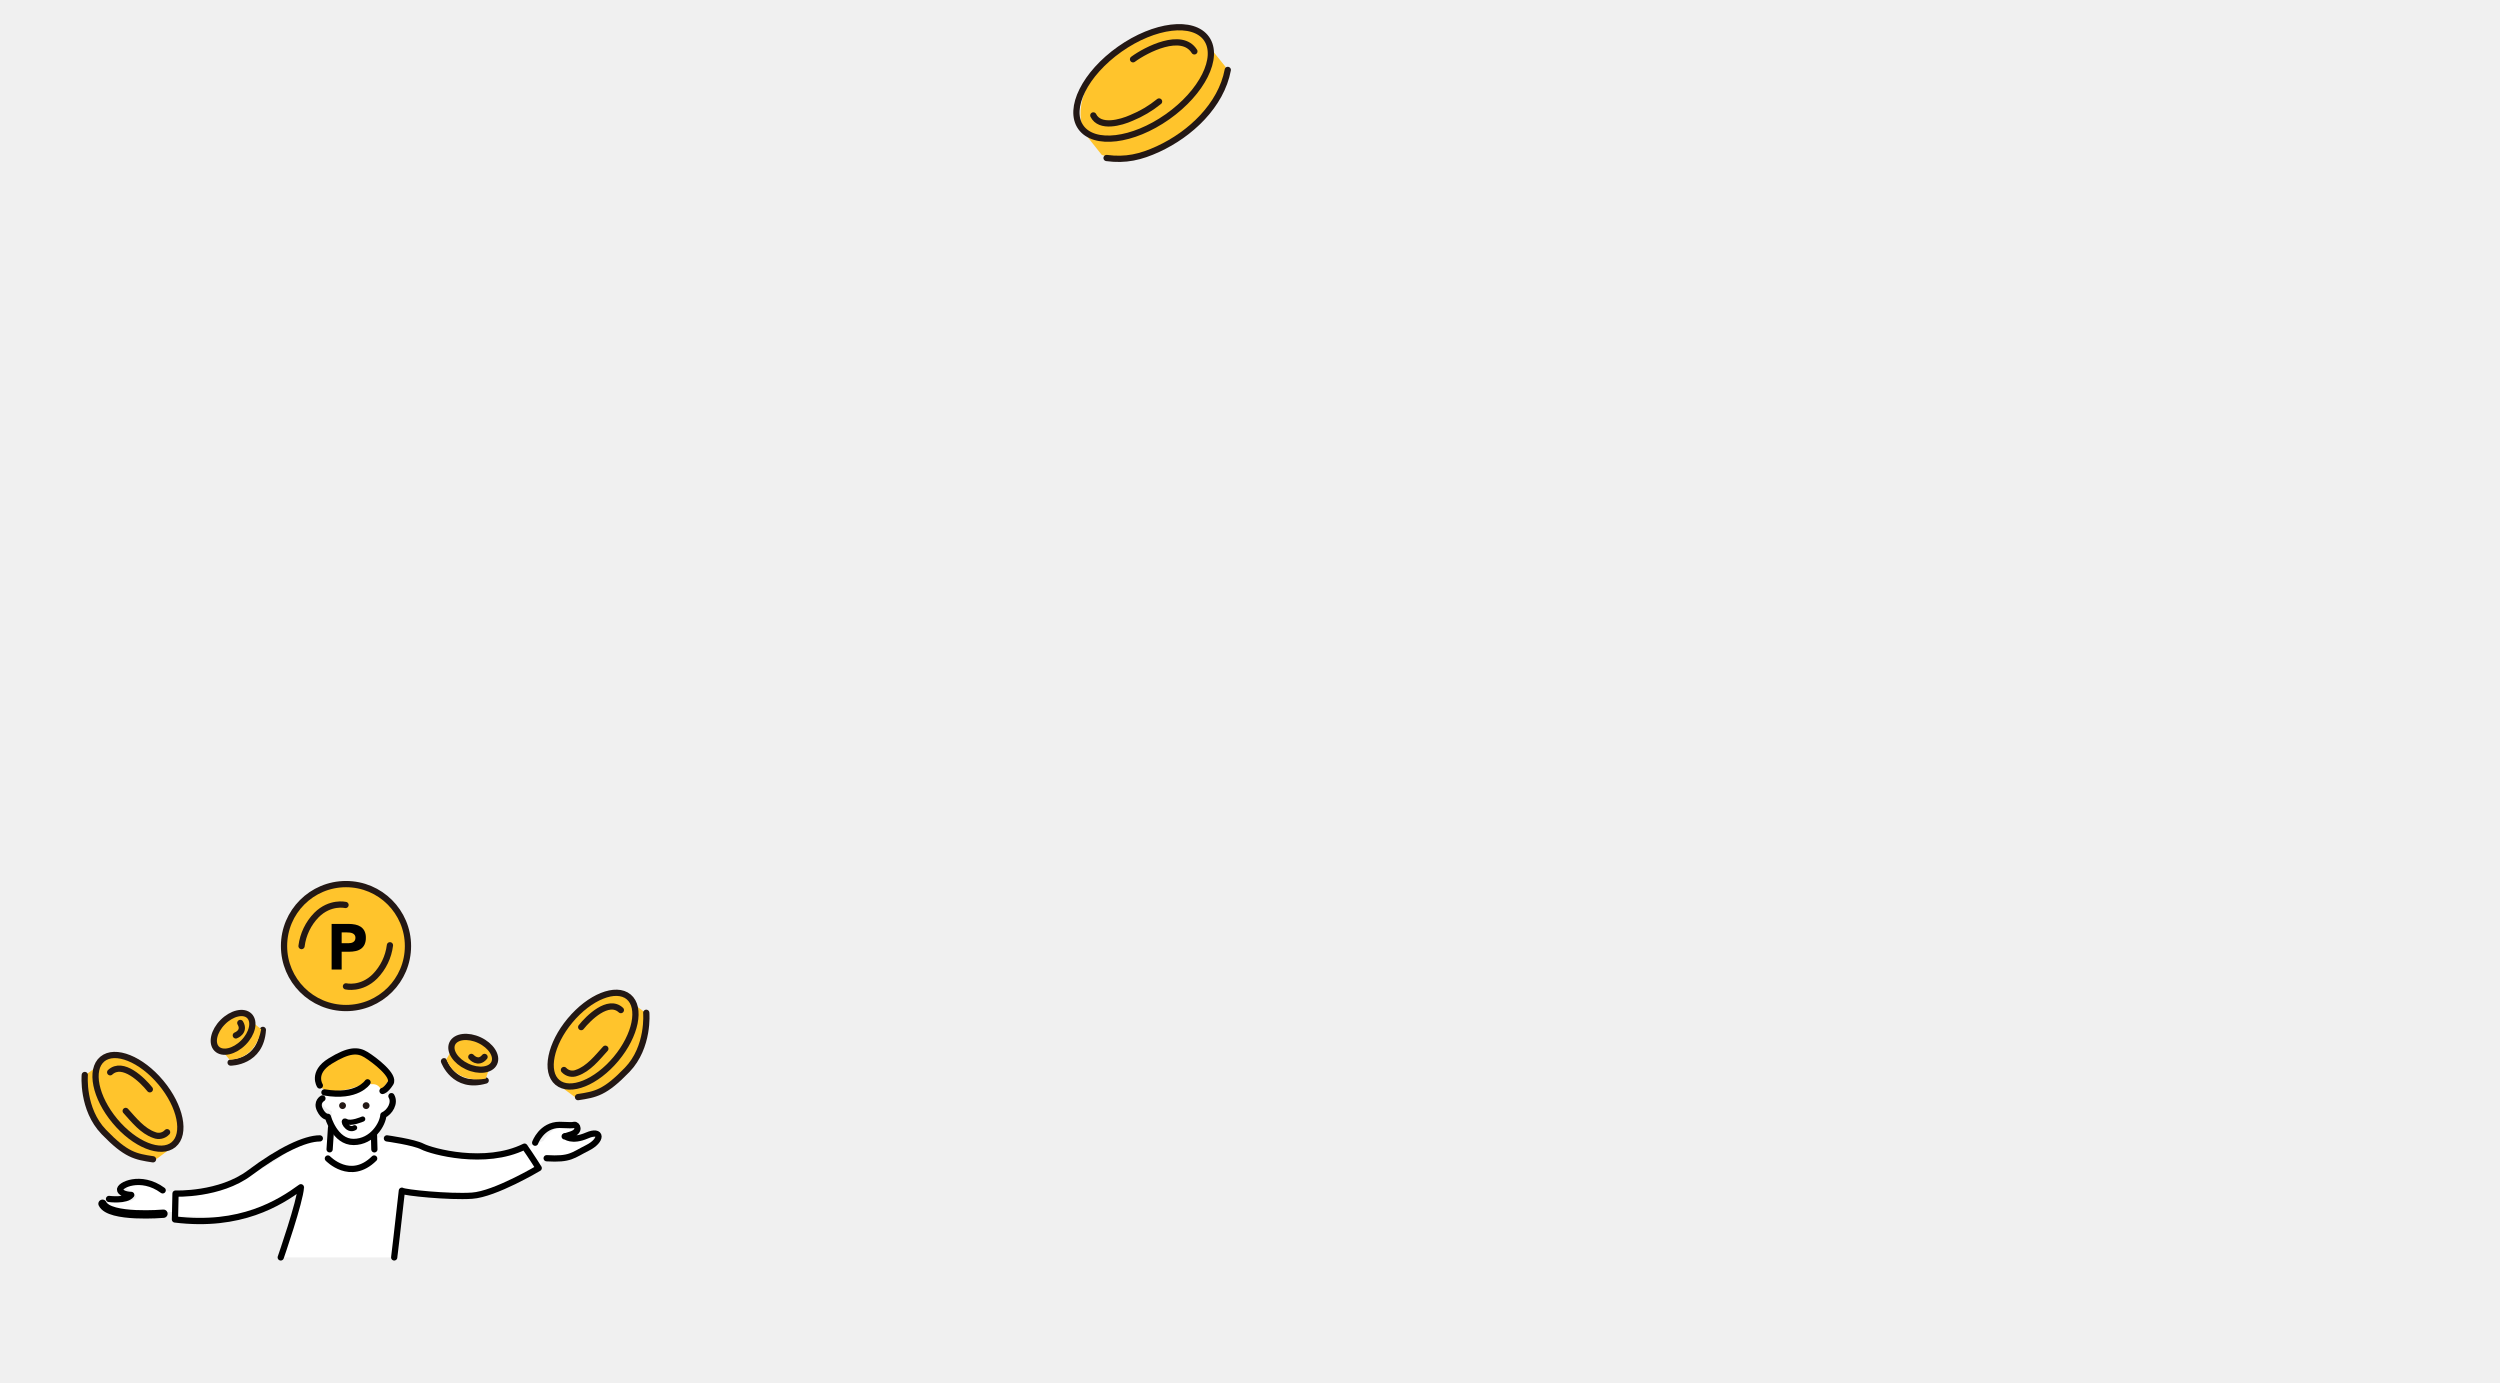
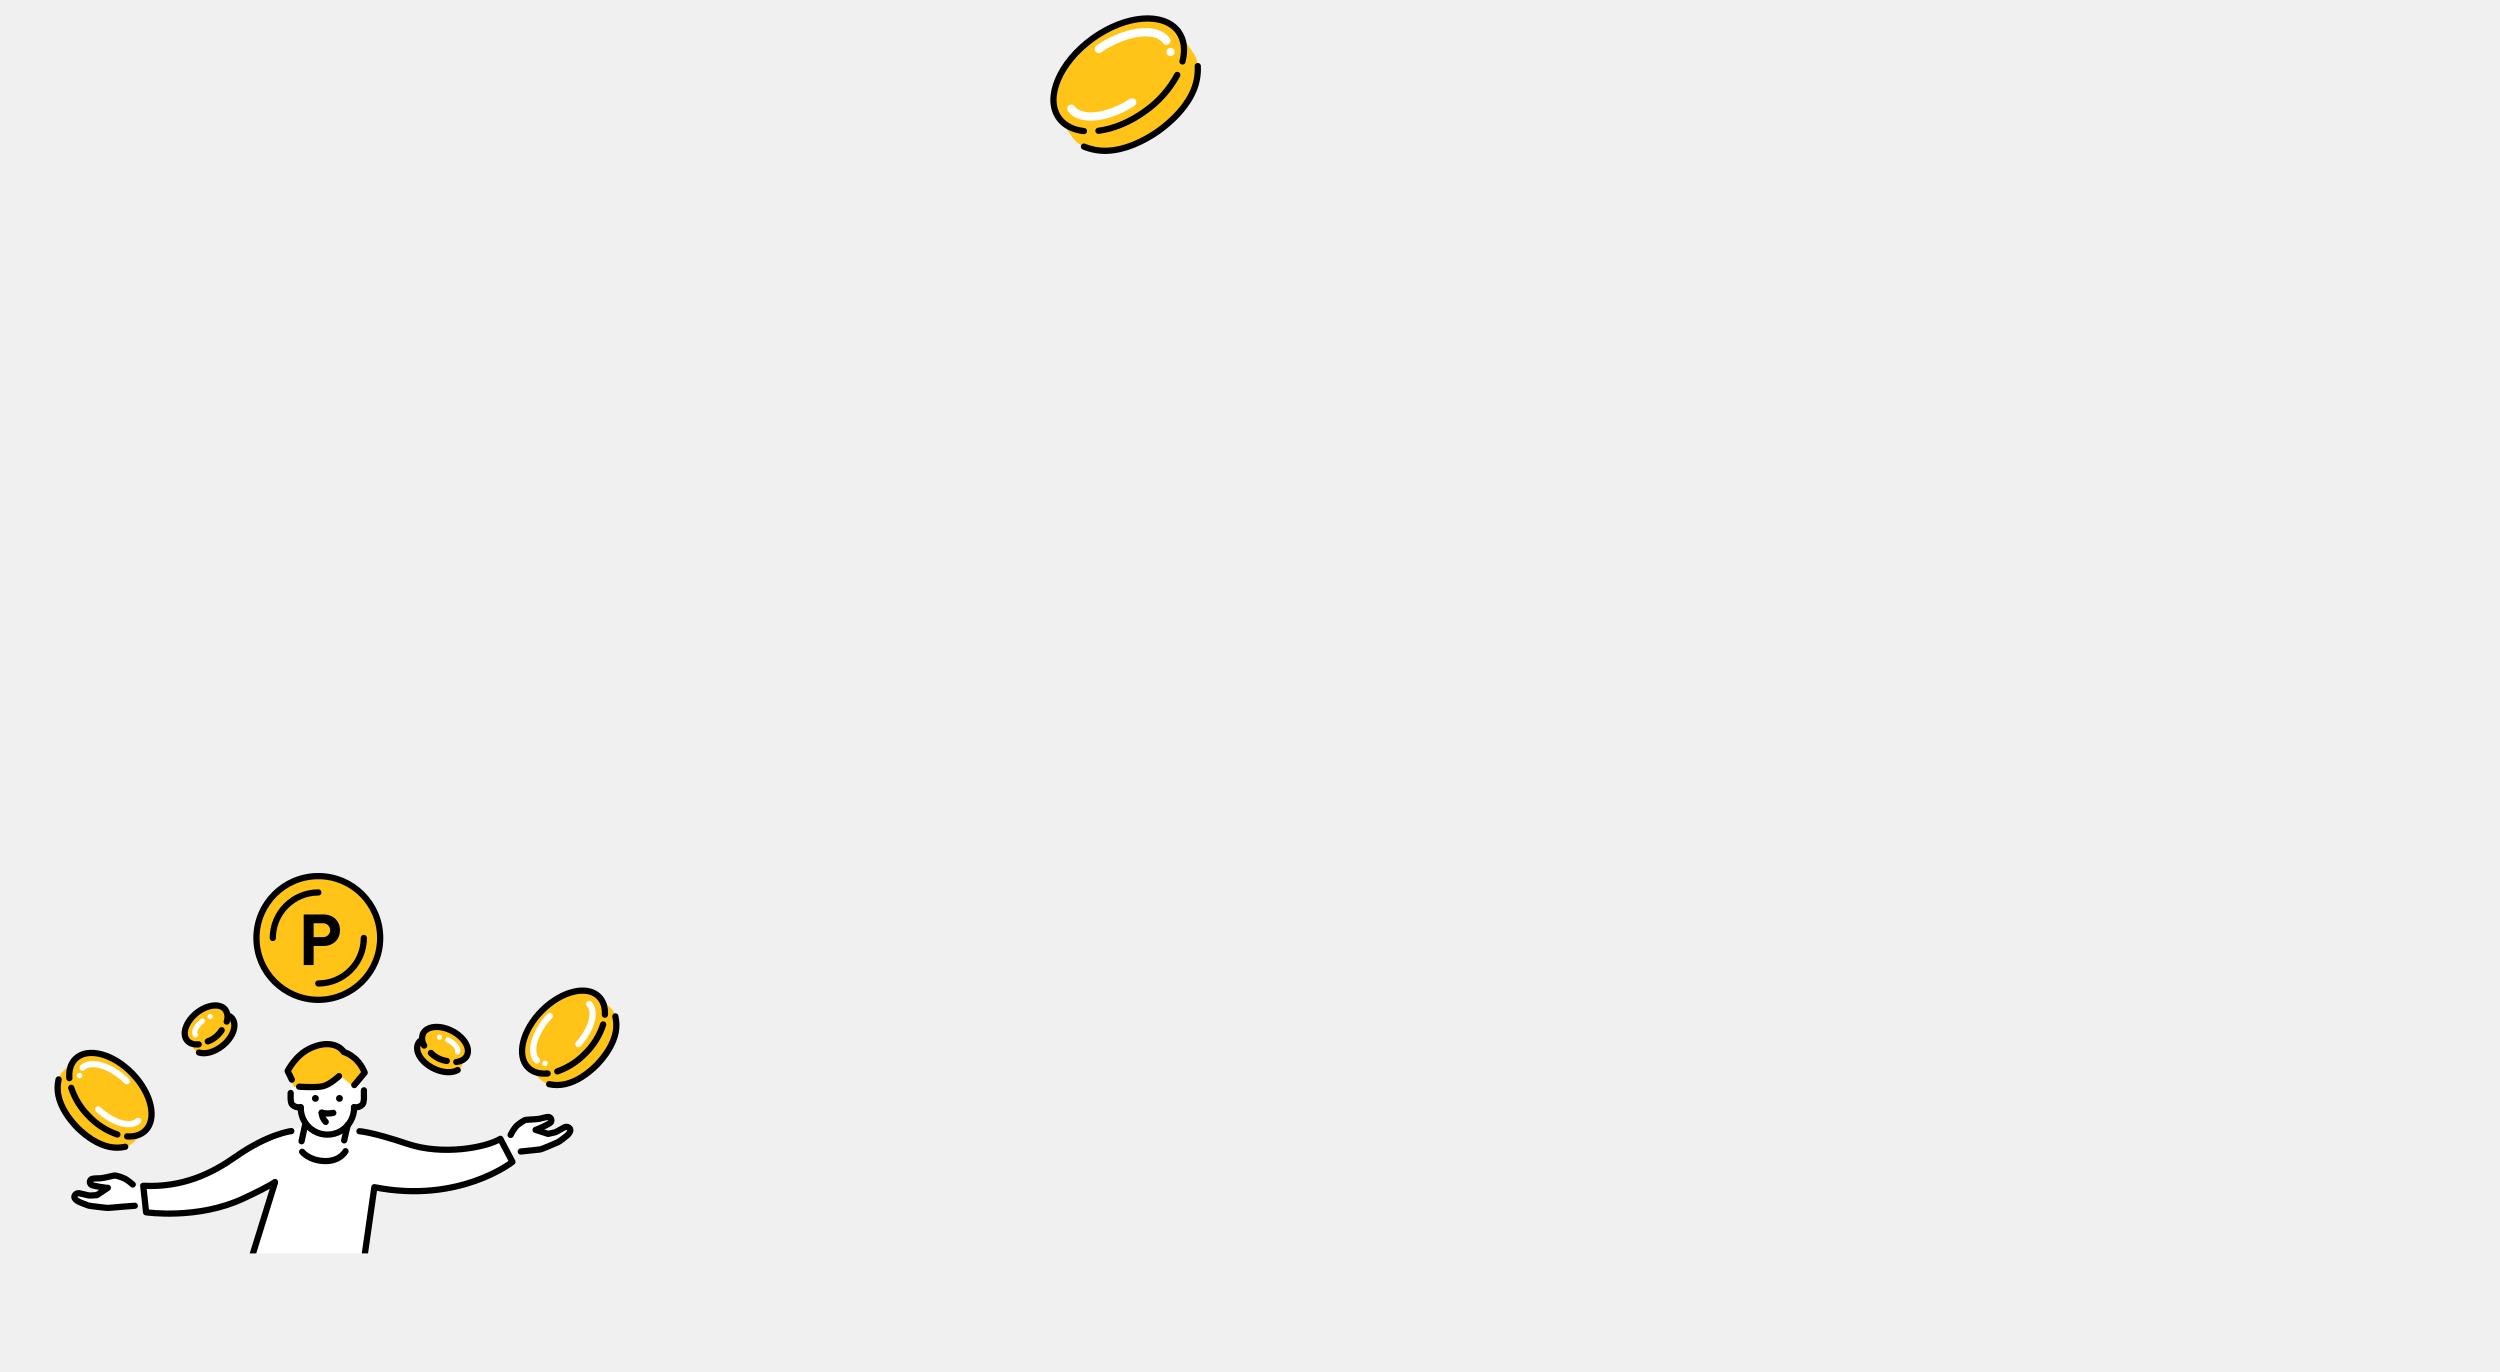
- <svg xmlns="http://www.w3.org/2000/svg" width="1200" height="663.472" viewBox="0 0 1200 663.472">
-   <g id="グループ_20590" data-name="グループ 20590" transform="translate(-360 -108.528)">
-     <g id="グループ_20589" data-name="グループ 20589">
-       <g id="coin" transform="matrix(0.966, 0.259, -0.259, 0.966, 109.741, -676.619)">
-         <path id="パス_3593" data-name="パス 3593" d="M967.932,622.849s23.355,1.4,37.5-23.376,8.992-32.8,8.992-32.8l-17.18-12.561s-15-9.07-37.679,23.376c-15.351,23.026-2.443,37.332-2.443,37.332l10.815,8.025" transform="translate(7.075 5.514)" fill="#ffc42c" />
-         <path id="パス_3594" data-name="パス 3594" d="M1005.332,559.4c1.324,17.206-9.319,34.395-22.454,45.327-7.11,5.92-13.646,9.4-22.79,10.573" transform="translate(17.521 13.883)" fill="none" stroke="#231815" stroke-linecap="round" stroke-miterlimit="10" stroke-width="3" />
-         <ellipse id="楕円形_2313" data-name="楕円形 2313" cx="36.916" cy="19.864" rx="36.916" ry="19.864" transform="matrix(0.64, -0.768, 0.768, 0.64, 946.59, 605.416)" fill="none" stroke="#231815" stroke-linecap="round" stroke-miterlimit="10" stroke-width="3" />
-         <path id="パス_3595" data-name="パス 3595" d="M987.54,558.816c-8.335-7.733-22.585,5.194-27.453,11.293" transform="translate(17.521 10.017)" fill="none" stroke="#231815" stroke-linecap="round" stroke-miterlimit="10" stroke-width="3" />
-         <path id="パス_3596" data-name="パス 3596" d="M983.864,569.486a52.762,52.762,0,0,1-10.8,11.056c-4.217,3.429-13.3,8.87-17.95,3.562" transform="translate(11.06 26.978)" fill="none" stroke="#231815" stroke-linecap="round" stroke-miterlimit="10" stroke-width="3" />
+ <svg xmlns="http://www.w3.org/2000/svg" width="1200" height="658.531" viewBox="0 0 1200 658.531">
+   <defs>
+     <clipPath id="clip-path">
+       <rect id="長方形_5921" data-name="長方形 5921" width="252.725" height="178.993" fill="none" />
+     </clipPath>
+   </defs>
+   <g id="グループ_20859" data-name="グループ 20859" transform="translate(-373 -132.469)">
+     <g id="グループ_20701" data-name="グループ 20701" transform="matrix(0.985, 0.174, -0.174, 0.985, 838.531, 102.054)">
+       <g id="グループ_20700" data-name="グループ 20700" transform="translate(52.794 23.416)">
+         <path id="パス_4229" data-name="パス 4229" d="M115.328,36.326l-9.35-9.251-.045.047c-8.757-7.1-25.887-2.615-39.205,10.569l-.142.144-.03.03-.142.143C53.371,51.466,49.065,68.642,56.259,77.323l-.047.046,9.349,9.251a11.845,11.845,0,0,0,5.887,3.11,26.638,26.638,0,0,0,11.1.074c8.393-1.752,16.3-7.256,22.741-13.613l.014-.015.015-.015c6.289-6.5,11.71-14.473,13.373-22.882a26.648,26.648,0,0,0-.191-11.1A11.841,11.841,0,0,0,115.328,36.326Z" transform="translate(-52.794 -23.444)" fill="#ffc417" />
+         <g id="グループ_20692" data-name="グループ 20692" transform="translate(0.038)">
+           <g id="グループ_20691" data-name="グループ 20691">
+             <g id="グループ_20690" data-name="グループ 20690">
+               <path id="パス_4230" data-name="パス 4230" d="M110.9,41.23c.426-5.55-.965-10.419-4.372-13.724C98,19.235,80.061,23.9,66.461,37.936S48.752,70.048,57.282,78.32c3.2,3.1,7.72,4.384,12.841,4.035" transform="translate(-52.835 -23.416)" fill="none" stroke="#000" stroke-linecap="round" stroke-linejoin="round" stroke-width="3" />
+               <path id="パス_4231" data-name="パス 4231" d="M79.07,83.127C85.873,81,93.114,76.51,99.422,70a50.639,50.639,0,0,0,12.216-19.837" transform="translate(-54.906 -25.527)" fill="none" stroke="#000" stroke-linecap="round" stroke-linejoin="round" stroke-width="3" />
+             </g>
+           </g>
+         </g>
+         <g id="グループ_20696" data-name="グループ 20696" transform="translate(17.535 6.787)">
+           <g id="グループ_20695" data-name="グループ 20695">
+             <g id="グループ_20694" data-name="グループ 20694">
+               <path id="パス_4233" data-name="パス 4233" d="M103.048,33.326c-5.972-5.863-20.4-1.132-31.217,9.554" transform="translate(-71.831 -30.784)" fill="none" stroke="#fff" stroke-linecap="round" stroke-linejoin="round" stroke-width="4" />
+             </g>
+           </g>
+         </g>
+         <circle id="楕円形_2439" data-name="楕円形 2439" cx="1.956" cy="1.956" r="1.956" transform="translate(49.711 12.353)" fill="#fff" />
+         <g id="グループ_20699" data-name="グループ 20699" transform="translate(9.555 41.33)">
+           <g id="グループ_20698" data-name="グループ 20698" transform="translate(0 0)">
+             <g id="グループ_20697" data-name="グループ 20697">
+               <path id="パス_4234" data-name="パス 4234" d="M63.168,76.41c5.5,5.248,18.133,1.259,28.195-8.122" transform="translate(-63.168 -68.288)" fill="none" stroke="#fff" stroke-linecap="round" stroke-linejoin="round" stroke-width="4" />
+             </g>
+           </g>
+         </g>
+         <path id="パス_4235" data-name="パス 4235" d="M67.922,38.884" transform="translate(-53.988 -24.637)" fill="#ffc417" />
      </g>
+       <path id="パス_4236" data-name="パス 4236" d="M73.047,91.307a26.638,26.638,0,0,0,11.1.074c8.393-1.752,16.3-7.256,22.741-13.613l.014-.015.015-.015c6.289-6.5,11.71-14.473,13.373-22.882a26.648,26.648,0,0,0-.191-11.1" transform="translate(-1.599 -1.606)" fill="none" stroke="#000" stroke-linecap="round" stroke-linejoin="round" stroke-width="3" />
+     </g>
+     <g id="グループ_20717" data-name="グループ 20717" transform="translate(0 20)">
      <g id="illust" transform="translate(-417.209 11.202)">
-         <path id="パス_3533" data-name="パス 3533" d="M817.475,580.617l12.437-9.093s10.86-6.566,27.276,16.922c11.113,16.669,1.768,27.025,1.768,27.025l-7.829,5.809s-16.907,1.01-27.143-16.922S817.475,580.617,817.475,580.617Z" transform="translate(1.02 32.507)" fill="#ffc42c" />
-         <path id="パス_3534" data-name="パス 3534" d="M888.279,588.728s-5.8-2.76-4.691-6.623,10.763-12.973,17.938-12.144,20.148,10.211,18.078,12.695-4.555,6.072-4.555,6.072-4.783-1.379-6.117-4.691C904.286,587.349,894.351,590.109,888.279,588.728Z" transform="translate(45.237 31.995)" fill="#ffc42c" />
-         <path id="パス_3535" data-name="パス 3535" d="M908,662.58l10.211-34.08s-24.287,15.724-43.054,14.763-19.043.233-19.043.233l-1.1-2.718H829.9s-8.554-3.667-5.794-5.35,11.866,2.457,12.971-2.236l-5.52-4.691s8.556-1.931,13.8,0a124.815,124.815,0,0,0,12.419,3.588s16.836-1.1,22.631-3.312,26.77-13.8,29.807-17.388,9.659-5.794,16.559-5.243,3.312-.083,3.312-.083l.932-9.023v-4.693s-7.28-2.208-3.691-7.451c4.691-1.1,13.8-.552,16.007-2.208s8.28-5.8,11.04-1.1,3.587,2.484,3.587,2.484,6.072.276,2.071,5.245l-4,4.967-1.931,7.175-1.381,3.588s3.006-.552,8.679,1.379,16.16,3.588,22.232,5.52,23.182,2.76,28.978,1.1,13.247-3.865,13.247-3.865l6.624-2.484s4.139-6.623,9.107-7.175a37.83,37.83,0,0,1,7.453-.276l-5.244,4.415s2.76,2.207,5.244,1.933a38.242,38.242,0,0,0,5.934-1.381s4.277,2.208,0,4.968-12.835,5.52-12.835,5.52-6.346-.828-7.451-.276a15.156,15.156,0,0,0-3.036,3.036l-1.1,3.537s-16.283,8.607-30.359,10.539-32.014.552-35.05-.552c-2.346,8.556-2.346,31.6-2.346,31.6Z" transform="translate(5.494 38.304)" fill="#fff" />
-         <circle id="楕円形_2304" data-name="楕円形 2304" cx="29.745" cy="29.745" r="29.745" transform="translate(913.544 521.692)" fill="#ffc42c" stroke="#231815" stroke-miterlimit="10" stroke-width="3" />
-         <path id="パス_3536" data-name="パス 3536" d="M879.4,547.526a25.877,25.877,0,0,1,7.175-14.9c6.555-6.555,13.938-4.829,13.938-4.829" transform="translate(42.549 3.912)" fill="none" stroke="#231815" stroke-linecap="round" stroke-miterlimit="10" stroke-width="3" />
-         <path id="パス_3537" data-name="パス 3537" d="M913.328,539.344a25.874,25.874,0,0,1-7.175,14.9c-6.555,6.554-13.938,4.831-13.938,4.831" transform="translate(51.055 11.713)" fill="none" stroke="#231815" stroke-linecap="round" stroke-miterlimit="10" stroke-width="3" />
-         <g id="グループ_20118" data-name="グループ 20118" transform="translate(936.383 540.805)">
-           <path id="パス_3538" data-name="パス 3538" d="M888.075,533.181H896.2a16.025,16.025,0,0,1,3.214.309,7.291,7.291,0,0,1,2.643,1.066,5.4,5.4,0,0,1,1.793,2.04,7,7,0,0,1,.664,3.231,7.438,7.438,0,0,1-.619,3.214,5.265,5.265,0,0,1-1.7,2.071,6.843,6.843,0,0,1-2.565,1.1,14.921,14.921,0,0,1-3.214.326H892.9v8.531h-4.823Zm4.823,9.271h3.214a6.153,6.153,0,0,0,1.251-.123,3.269,3.269,0,0,0,1.081-.418,2.212,2.212,0,0,0,.774-.8,2.551,2.551,0,0,0,.293-1.283,2.179,2.179,0,0,0-.386-1.346,2.565,2.565,0,0,0-.99-.787,4.2,4.2,0,0,0-1.344-.356,13.741,13.741,0,0,0-1.421-.077H892.9Z" transform="translate(-888.075 -533.181)" />
+         <g id="グループ_20711" data-name="グループ 20711" transform="matrix(0.978, -0.208, 0.208, 0.978, 628.109, 611.761)">
+           <g id="グループ_20620" data-name="グループ 20620">
+             <g id="グループ_20619" data-name="グループ 20619">
+               <ellipse id="楕円形_2390" data-name="楕円形 2390" cx="7.358" cy="11.782" rx="7.358" ry="11.782" transform="translate(355.637 67.569) rotate(-51.061)" fill="#ffc417" />
+               <ellipse id="楕円形_2391" data-name="楕円形 2391" cx="7.358" cy="11.782" rx="7.358" ry="11.782" transform="translate(352.116 72.045) rotate(-51.061)" fill="#ffc417" />
+               <path id="パス_4081" data-name="パス 4081" d="M368.629,77.134a13.211,13.211,0,0,1-6.669-5.349" fill="none" stroke="#000" stroke-linecap="round" stroke-linejoin="round" stroke-width="3" />
+               <path id="パス_4082" data-name="パス 4082" d="M359.539,67.638a6.19,6.19,0,0,1,.723-5.792c2.554-3.161,8.727-2.408,13.789,1.682s7.094,9.967,4.539,13.128c-1.215,1.505-3.251,2.123-5.6,1.916" fill="none" stroke="#000" stroke-linecap="round" stroke-linejoin="round" stroke-width="3" />
+               <path id="パス_4084" data-name="パス 4084" d="M372.829,82.5c-3.053.97-7.513-.215-11.338-3.306-5.061-4.089-7.094-9.967-4.54-13.128a4.7,4.7,0,0,1,.94-.882" fill="none" stroke="#000" stroke-linecap="round" stroke-linejoin="round" stroke-width="3" />
+               <path id="パス_4238" data-name="パス 4238" d="M371.668,66.925c2.9,2.341,4.379,5.313,3.308,6.638" transform="translate(-0.411 0.428)" fill="none" stroke="#fff" stroke-linecap="round" stroke-linejoin="round" stroke-width="2.5" />
+               <ellipse id="楕円形_2441" data-name="楕円形 2441" cx="1.24" cy="1.24" rx="1.24" ry="1.24" transform="translate(366.294 64.004)" fill="#fff" />
+             </g>
+           </g>
        </g>
-         <path id="パス_3539" data-name="パス 3539" d="M893.653,652.194s9.384-27.047,9.66-33.669c-10.213,7.451-28.98,19.319-60.441,15.455l.276-12.419s21.251.827,35.6-9.937,26.494-16.559,33.669-16.559" transform="translate(18.312 48.689)" fill="none" stroke="#000" stroke-linecap="round" stroke-linejoin="round" stroke-width="3" />
-         <path id="パス_3540" data-name="パス 3540" d="M851.223,618.706s-25.944,2.208-29.254-4.783" transform="translate(4.441 61.203)" fill="none" stroke="#000" stroke-linecap="round" stroke-linejoin="round" stroke-width="4" />
-         <path id="パス_3541" data-name="パス 3541" d="M823.849,615.8s8.28,1.1,10.672-1.931c0,0-4.508,0-5.337-2.3s9.937-7.636,20.424.093" transform="translate(5.688 57.024)" fill="none" stroke="#000" stroke-linecap="round" stroke-linejoin="round" stroke-width="3" />
-         <path id="パス_3542" data-name="パス 3542" d="M904.033,595.065s12.88,1.748,17.112,3.956,29.99,9.384,48.941,0c3.312,4.706,6.807,10.3,6.807,10.3s-20.974,12.512-32.014,13.247-32.566-1.472-33.671-2.392c-1.84,16.744-3.68,32.014-3.68,32.014" transform="translate(58.898 48.689)" fill="none" stroke="#000" stroke-linecap="round" stroke-linejoin="round" stroke-width="3" />
-         <path id="パス_3543" data-name="パス 3543" d="M946.807,599.729s3.036-8.556,11.73-8.556c5.106.138,5.658.276,7.037,0s3.174,3.036-1.379,4.553-3.036.828-3.036.828,3.174,2.9,10.487-.276,7.451,2.346.276,5.934-8.142,5.658-19.6,4.968" transform="translate(87.282 46.096)" fill="none" stroke="#000" stroke-linecap="round" stroke-linejoin="round" stroke-width="3" />
-         <path id="パス_3544" data-name="パス 3544" d="M887,600.868s10.763,11.309,22.217,0" transform="translate(47.595 52.54)" fill="none" stroke="#000" stroke-linecap="round" stroke-linejoin="round" stroke-width="3" />
-         <line id="線_55" data-name="線 55" y1="10.349" x2="0.69" transform="translate(935.424 638.649)" fill="none" stroke="#000" stroke-linecap="round" stroke-linejoin="round" stroke-width="3" />
-         <line id="線_56" data-name="線 56" x1="0.186" y1="7.206" transform="translate(956.72 641.808)" fill="none" stroke="#000" stroke-linecap="round" stroke-linejoin="round" stroke-width="3" />
-         <path id="パス_3545" data-name="パス 3545" d="M886.147,583.977s-3.036,1.655-1.243,5.382,3.864,3.449,3.864,3.449,3.312,12.121,12.351,12.064,14.006-8.614,14.282-12.891c3.036-1.381,5.8-5.8,3.865-9.108" transform="translate(45.828 40.598)" fill="none" stroke="#000" stroke-linecap="round" stroke-linejoin="round" stroke-width="3" />
-         <path id="パス_3546" data-name="パス 3546" d="M906.7,578.89s-4.968,7.591-20.7,4.831" transform="translate(46.934 37.956)" fill="none" stroke="#000" stroke-linecap="round" stroke-linejoin="round" stroke-width="3" />
-         <path id="パス_3547" data-name="パス 3547" d="M885.033,586.329s-4-6.21,4.967-11.73,13.249-5.52,17.25-3.036,13.979,10.075,11.682,13.661-3.816,3.727-3.816,3.727" transform="translate(45.699 32.036)" fill="none" stroke="#000" stroke-linecap="round" stroke-linejoin="round" stroke-width="3" />
-         <circle id="楕円形_2305" data-name="楕円形 2305" cx="1.656" cy="1.656" r="1.656" transform="translate(939.978 626.368)" fill="#231815" />
-         <circle id="楕円形_2306" data-name="楕円形 2306" cx="1.656" cy="1.656" r="1.656" transform="translate(951.293 626.368)" fill="#231815" />
-         <path id="パス_3548" data-name="パス 3548" d="M900.564,589.484s-5.658,2.524-8,1.143.644,5.107,4.116,3.036" transform="translate(50.73 44.986)" fill="none" stroke="#000" stroke-linecap="round" stroke-linejoin="round" stroke-width="2.5" />
-         <path id="パス_3549" data-name="パス 3549" d="M816.881,576.77s-1.471,16.376,9.2,27.416,15.089,11.775,23.552,13.063" transform="translate(1.019 36.549)" fill="none" stroke="#231815" stroke-linecap="round" stroke-miterlimit="10" stroke-width="3" />
-         <ellipse id="楕円形_2307" data-name="楕円形 2307" cx="14.38" cy="26.724" rx="14.38" ry="26.724" transform="matrix(0.768, -0.64, 0.64, 0.768, 815.277, 614.894)" fill="none" stroke="#231815" stroke-linecap="round" stroke-miterlimit="10" stroke-width="3" />
-         <path id="パス_3550" data-name="パス 3550" d="M824.182,576.682c6.034-5.6,15.52,3.758,19.043,8.173" transform="translate(5.909 35.338)" fill="none" stroke="#231815" stroke-linecap="round" stroke-miterlimit="10" stroke-width="3" />
-         <path id="パス_3551" data-name="パス 3551" d="M828.661,587.139c3.9,4.289,8.053,9.647,13.741,11.582a5.48,5.48,0,0,0,6.13-1.371" transform="translate(8.882 43.43)" fill="none" stroke="#231815" stroke-linecap="round" stroke-miterlimit="10" stroke-width="3" />
-         <path id="パス_3552" data-name="パス 3552" d="M996.519,562.671l-12.437-9.093s-10.86-6.566-27.276,16.922c-11.113,16.671-1.768,27.025-1.768,27.025l7.829,5.809s16.907,1.01,27.143-16.922S996.519,562.671,996.519,562.671Z" transform="translate(90.304 20.599)" fill="#ffc42c" />
-         <path id="パス_3553" data-name="パス 3553" d="M991.925,558.825s1.472,16.375-9.2,27.414-15.089,11.775-23.551,13.063" transform="translate(95.49 24.641)" fill="none" stroke="#231815" stroke-linecap="round" stroke-miterlimit="10" stroke-width="3" />
-         <ellipse id="楕円形_2308" data-name="楕円形 2308" cx="26.724" cy="14.38" rx="26.724" ry="14.38" transform="matrix(0.64, -0.768, 0.768, 0.64, 1033.729, 607.682)" fill="none" stroke="#231815" stroke-linecap="round" stroke-miterlimit="10" stroke-width="3" />
-         <path id="パス_3554" data-name="パス 3554" d="M979.131,558.735c-6.034-5.6-15.52,3.76-19.043,8.173" transform="translate(96.095 23.43)" fill="none" stroke="#231815" stroke-linecap="round" stroke-miterlimit="10" stroke-width="3" />
-         <path id="パス_3555" data-name="パス 3555" d="M974.983,569.193c-3.9,4.29-8.053,9.649-13.741,11.582a5.48,5.48,0,0,1-6.13-1.371" transform="translate(92.792 31.521)" fill="none" stroke="#231815" stroke-linecap="round" stroke-miterlimit="10" stroke-width="3" />
-         <g id="グループ_20129" data-name="グループ 20129">
-           <path id="パス_3556" data-name="パス 3556" d="M920.505,572.8s4.829,13.66,20.008,9.245" transform="translate(69.828 33.918)" fill="none" stroke="#231815" stroke-linecap="round" stroke-miterlimit="10" stroke-width="3" />
-           <path id="パス_3557" data-name="パス 3557" d="M921.172,576.352l4.969-8.463s7.175-4.049,12.143,0,6.072,7.175,4.6,10.3a64.791,64.791,0,0,0-2.76,7.4S926.324,588.863,921.172,576.352Z" transform="translate(70.271 29.461)" fill="#ffc42c" />
-           <ellipse id="楕円形_2309" data-name="楕円形 2309" cx="6.977" cy="11.108" rx="6.977" ry="11.108" transform="translate(991.359 604.557) rotate(-65.038)" fill="none" stroke="#231815" stroke-linecap="round" stroke-miterlimit="10" stroke-width="3" />
-           <path id="パス_3558" data-name="パス 3558" d="M928.385,571.56s3.224,3.8,6.347,0" transform="translate(75.058 33.092)" fill="none" stroke="#231815" stroke-linecap="round" stroke-miterlimit="10" stroke-width="3" />
+         <g id="グループ_20712" data-name="グループ 20712" transform="translate(906.452 610.847) rotate(180)">
+           <g id="グループ_20620-2" data-name="グループ 20620" transform="translate(0 0)">
+             <g id="グループ_20619-2" data-name="グループ 20619">
+               <ellipse id="楕円形_2390-2" data-name="楕円形 2390" cx="7.358" cy="11.782" rx="7.358" ry="11.782" transform="matrix(0.628, 0.778, -0.778, 0.628, 21.85, 4.475)" fill="#ffc417" />
+               <ellipse id="楕円形_2391-2" data-name="楕円形 2391" cx="7.358" cy="11.782" rx="7.358" ry="11.782" transform="matrix(0.628, 0.778, -0.778, 0.628, 18.329, 0)" fill="#ffc417" />
+               <path id="パス_4081-2" data-name="パス 4081" d="M6.669,0A12.727,12.727,0,0,0,2.854,2.149,12.757,12.757,0,0,0,0,5.349" transform="translate(9.844 9.721)" fill="none" stroke="#000" stroke-linecap="round" stroke-linejoin="round" stroke-width="3" />
+               <path id="パス_4082-2" data-name="パス 4082" d="M.38,10.973A6.19,6.19,0,0,0,1.1,16.765c2.554,3.161,8.727,2.408,13.789-1.682s7.094-9.967,4.539-13.128C18.216.45,16.18-.168,13.834.039" transform="translate(7.043 8.244)" fill="none" stroke="#000" stroke-linecap="round" stroke-linejoin="round" stroke-width="3" />
+               <path id="パス_4084-2" data-name="パス 4084" d="M16.981.33C13.928-.64,9.468.545,5.643,3.636.582,7.725-1.451,13.6,1.1,16.764a4.7,4.7,0,0,0,.94.882" transform="translate(3.732 4.03)" fill="none" stroke="#000" stroke-linecap="round" stroke-linejoin="round" stroke-width="3" />
+               <path id="パス_4238-2" data-name="パス 4238" d="M0,6.638C2.9,4.3,4.379,1.324,3.308,0" transform="translate(19.141 12.864)" fill="none" stroke="#fff" stroke-linecap="round" stroke-linejoin="round" stroke-width="2.5" />
+               <ellipse id="楕円形_2441-2" data-name="楕円形 2441" cx="1.24" cy="1.24" rx="1.24" ry="1.24" transform="translate(14.179 20.371)" fill="#fff" />
+             </g>
+           </g>
        </g>
-         <path id="パス_3559" data-name="パス 3559" d="M858.932,579.442s14.488.091,15.485-15.686" transform="translate(28.969 27.913)" fill="none" stroke="#231815" stroke-linecap="round" stroke-miterlimit="10" stroke-width="3" />
-         <path id="パス_3560" data-name="パス 3560" d="M861.209,580.966l-6.277-7.544S853.559,565.3,859.053,562s8.809-3.279,11.252-.832a64.736,64.736,0,0,0,6.029,5.107S874.725,580.364,861.209,580.966Z" transform="translate(26.214 25.034)" fill="#ffc42c" />
-         <ellipse id="楕円形_2310" data-name="楕円形 2310" cx="11.108" cy="6.977" rx="11.108" ry="6.977" transform="translate(876.309 595.823) rotate(-45.207)" fill="none" stroke="#231815" stroke-linecap="round" stroke-miterlimit="10" stroke-width="3" />
-         <path id="パス_3561" data-name="パス 3561" d="M860.434,567.732s4.668-1.743,2.154-5.972" transform="translate(29.966 26.588)" fill="none" stroke="#231815" stroke-linecap="round" stroke-miterlimit="10" stroke-width="3" />
+         <g id="グループ_20716" data-name="グループ 20716" transform="translate(745.599 523.891)">
+           <path id="パス_4241" data-name="パス 4241" d="M232.722,111.615l5.894,5.668,5.029-7.142a19.129,19.129,0,0,0-4.393-6.631c-3.062-2.9-5.353-3.222-5.353-3.222s-3.718-5.244-11.476-3.541c-10.918,2.4-15.6,12.488-15.6,12.488l4.074,7.88s9.48.586,11.823.213S232.722,111.615,232.722,111.615Z" transform="translate(-25.058 -17.97)" fill="#ffc417" />
+           <g id="グループ_20715" data-name="グループ 20715" transform="translate(72.383)">
+             <g id="グループ_20714" data-name="グループ 20714" clip-path="url(#clip-path)">
+               <path id="パス_4242" data-name="パス 4242" d="M167.249,201.784h53.99l4.994-32.529s19.436,3.194,34.824.225,31.224-12.6,31.224-12.6l-1.26-3.42,4.949-1.8s8.369-.81,10.618-1.26,6.749-2.7,9.178-4.048,4.319-3.87,4.139-5.13-2.7-1.439-3.509-.989-5.129,2.429-5.129,2.429l-2.25.45-4.319-1.8,5.939-3.149s.539-2.879-1.17-2.879-11.068,1.17-11.068,1.17-3.6,1.8-4.319,2.969-3.6,5.039-3.6,5.039l-3.24,1.709-1.98-.089s-12.418,4.949-22.586,4.949-23.5-3.838-28.7-5.759c-9.269-3.419-20.967-4.229-20.967-4.229v-1.62s2.609-3.689,2.879-5.309a21.246,21.246,0,0,0,.18-3.689s4.59-.181,4.769-1.98,0-7.738,0-7.738-.495-1.71-2.7-.945a6.173,6.173,0,0,1-2.789.134l-5.445-4.633s-5.354,4.544-8.683,5.264-12.508,0-12.508,0a2.518,2.518,0,0,0-2.609,1.35c-.526,1.025-.18,3.419-.18,3.419s-.36,2.25.539,3.42,3.87,1.8,3.87,1.8a30.265,30.265,0,0,0,1.17,4.5c.54,1.17,1.62,3.149,1.62,3.149l-.36,1.08s-8.008,2.16-12.058,3.51-16.467,7.738-22.946,12.147-12.778,8.729-20.516,10.528-21.866,2.79-21.866,2.79l-4.589-.18s-6.029-4.679-8.819-4.769-8.549,1.17-9.988,1.35-2.7,1.89-1.62,2.7,6.119,2.25,6.119,2.25l-3.51,2.79-3.779.18s-5.489-1.17-6.388-.63-.99,2.159,1.439,3.689,4.5,1.89,7.828,2.52a37.924,37.924,0,0,0,8.908.45c2.97-.09,15.027-1.44,15.027-1.44l.45,3.779a136.228,136.228,0,0,0,19.976.09,91.72,91.72,0,0,0,25.556-6.119c5.579-2.429,16.2-7.738,16.2-7.738Z" transform="translate(-74.216 -21.485)" fill="#fff" />
+               <path id="パス_4243" data-name="パス 4243" d="M230.059,118.319" transform="translate(-101.773 -22.054)" fill="#fff" />
+               <circle id="楕円形_2444" data-name="楕円形 2444" cx="1.653" cy="1.653" r="1.653" transform="translate(121.967 102.958)" />
+               <circle id="楕円形_2445" data-name="楕円形 2445" cx="1.653" cy="1.653" r="1.653" transform="translate(133.513 102.958)" />
+               <path id="パス_4244" data-name="パス 4244" d="M215.681,133.821a12.8,12.8,0,1,0,25.592,0" transform="translate(-99.093 -24.944)" fill="none" stroke="#000" stroke-linecap="round" stroke-linejoin="round" stroke-width="3" />
+               <path id="パス_4245" data-name="パス 4245" d="M214.45,132.192a4.388,4.388,0,0,1-4.024-1.262c-.926-1.065-.709-4.1-.709-4.1v-1.448" transform="translate(-97.977 -23.371)" fill="none" stroke="#000" stroke-linecap="round" stroke-linejoin="round" stroke-width="3" />
+               <path id="パス_4246" data-name="パス 4246" d="M247.123,131.9a4.386,4.386,0,0,0,4.023-1.262c.926-1.065.71-4.1.71-4.1v-2.726" transform="translate(-104.954 -23.078)" fill="none" stroke="#000" stroke-linecap="round" stroke-linejoin="round" stroke-width="3" />
+               <path id="パス_4247" data-name="パス 4247" d="M209.964,113.6l-2.014-4.123s3.719-7.751,11.142-11.071c9.467-4.234,14.648-.184,15.831,1.946,0,0,6.666,1.651,10,9.888l-4.97,5.965" transform="translate(-97.652 -17.997)" fill="none" stroke="#000" stroke-linecap="round" stroke-linejoin="round" stroke-width="3" />
+               <path id="パス_4248" data-name="パス 4248" d="M233.875,115.435s-4.318,4.064-7.754,4.856-11.4.213-11.4.213" transform="translate(-98.915 -21.517)" fill="none" stroke="#000" stroke-linecap="round" stroke-linejoin="round" stroke-width="3" />
+               <path id="パス_4249" data-name="パス 4249" d="M233.606,137.094a11.981,11.981,0,0,1-5.562-.089" transform="translate(-101.398 -25.537)" fill="none" stroke="#000" stroke-linecap="round" stroke-linejoin="round" stroke-width="3" />
+               <path id="パス_4250" data-name="パス 4250" d="M228.044,137.07a6.544,6.544,0,0,0,1.918,4.363" transform="translate(-101.398 -25.549)" fill="none" stroke="#000" stroke-linecap="round" stroke-linejoin="round" stroke-width="3" />
+               <line id="線_244" data-name="線 244" x1="1.728" y2="7.45" transform="translate(137.417 117.307)" fill="none" stroke="#000" stroke-linecap="round" stroke-linejoin="round" stroke-width="3" />
+               <line id="線_245" data-name="線 245" x1="1.745" y2="8.037" transform="translate(116.978 117.13)" fill="none" stroke="#000" stroke-linecap="round" stroke-linejoin="round" stroke-width="3" />
+               <path id="パス_4251" data-name="パス 4251" d="M250.324,147.947s5.8.269,23.08,6.074c16.711,5.614,37.429,1.879,44.542-2.429l5.8,11.067s-25.511,20.247-66.274,12.148l-4.769,33.339" transform="translate(-105.551 -27.577)" fill="none" stroke="#000" stroke-linecap="round" stroke-linejoin="round" stroke-width="3" />
+               <path id="パス_4252" data-name="パス 4252" d="M193.827,147.853s-11.058,1.268-26.785,12.339c-11.356,8-25.372,14.86-44.294,13.922l1.375,12.72s24.74,3.653,46.687-6.616c13.622-6.374,15.164-7.919,15.164-7.919" transform="translate(-81.771 -27.559)" fill="none" stroke="#000" stroke-linecap="round" stroke-linejoin="round" stroke-width="3" />
+               <path id="パス_4253" data-name="パス 4253" d="M339.508,148.145a19.855,19.855,0,0,1,2.727-4.22c1.153-1.04,3.705-2.956,4.808-3.039s5.178-.244,6.539-.53,3.471-1.039,4.428-.753a1.623,1.623,0,0,1,.639,2.6c-.828.893-6.375,3.278-6.375,3.278" transform="translate(-122.174 -26.01)" fill="none" stroke="#000" stroke-linecap="round" stroke-linejoin="round" stroke-width="3" />
+               <path id="パス_4254" data-name="パス 4254" d="M352.61,146.8l5.969,1.934s3.378-.679,3.73-.876,4.323-2.38,4.323-2.38a2.06,2.06,0,0,1,2.473.763c.728,1.232-.761,2.961-2.881,4.443-2.063,1.442-2,1.742-3.8,2.435s-6.673,2.966-7.754,3.094-9.173.979-9.173.979" transform="translate(-123.291 -27.091)" fill="none" stroke="#000" stroke-linecap="round" stroke-linejoin="round" stroke-width="3" />
+               <path id="パス_4255" data-name="パス 4255" d="M111.846,178.386a21.213,21.213,0,0,0-3.559-2.678c-1.394-.683-4.373-1.826-5.456-1.6s-5.047,1.185-6.434,1.283-3.623-.047-4.464.491a1.623,1.623,0,0,0,.1,2.675c1.041.631,7.03,1.4,7.03,1.4" transform="translate(-75.905 -32.447)" fill="none" stroke="#000" stroke-linecap="round" stroke-linejoin="round" stroke-width="3" />
+               <path id="パス_4256" data-name="パス 4256" d="M98.168,181.326l-5.21,3.5s-3.435.273-3.827.181-4.811-1.1-4.811-1.1a2.061,2.061,0,0,0-2.17,1.412c-.362,1.384,1.544,2.639,3.99,3.483,2.379.821,2.4,1.127,4.319,1.3s7.231,1.023,8.3.85,12.359-1.007,12.359-1.007" transform="translate(-74.196 -33.799)" fill="none" stroke="#000" stroke-linecap="round" stroke-linejoin="round" stroke-width="3" />
+               <path id="パス_4257" data-name="パス 4257" d="M216.513,160.013s3.219,4.2,10.724,4.442,10.088-4.718,10.088-4.718" transform="translate(-99.248 -29.774)" fill="none" stroke="#000" stroke-linecap="round" stroke-linejoin="round" stroke-width="3" />
+               <line id="線_246" data-name="線 246" x1="10.978" y2="35.364" transform="translate(93.168 145.205)" fill="none" stroke="#000" stroke-linecap="round" stroke-linejoin="round" stroke-width="3" />
+             </g>
+           </g>
+         </g>
+         <g id="グループ_20527" data-name="グループ 20527" transform="translate(719.049 519.798)">
+           <circle id="楕円形_2317" data-name="楕円形 2317" cx="29.693" cy="29.693" r="29.693" transform="translate(194.258 2)" fill="#ffc417" stroke="#000" stroke-linecap="round" stroke-linejoin="round" stroke-width="3" />
+           <path id="パス_3999" data-name="パス 3999" d="M249.846,35.742A21.846,21.846,0,0,1,228,57.588" transform="translate(-4.049 -4.049)" fill="none" stroke="#000" stroke-linecap="round" stroke-linejoin="round" stroke-width="3" />
+           <path id="パス_4000" data-name="パス 4000" d="M203.175,32.763a21.846,21.846,0,0,1,21.846-21.847" transform="translate(-1.07 -1.07)" fill="none" stroke="#000" stroke-linecap="round" stroke-linejoin="round" stroke-width="3" />
+           <path id="パス_4001" data-name="パス 4001" d="M229.462,38.063h-4.676v9.148h-4.745v-24.3h9.421c5.018,0,8.021,3.448,8.021,7.578S234.48,38.063,229.462,38.063Zm-.239-10.923h-4.437V33.8h4.437a3.333,3.333,0,1,0,0-6.655Z" transform="translate(-3.094 -2.509)" />
+         </g>
+       </g>
+       <g id="グループ_20710" data-name="グループ 20710" transform="translate(668.564 587.652) rotate(89)">
+         <g id="グループ_20700-2" data-name="グループ 20700" transform="translate(0 0)">
+           <path id="パス_4229-2" data-name="パス 4229" d="M42.513,36.729l-6.356,6.289-.031-.032c-5.953,4.828-17.6,1.778-26.653-7.185l-.1-.1-.021-.021-.1-.1C.392,26.436-2.535,14.759,2.356,8.858l-.032-.031L8.679,2.537a8.053,8.053,0,0,1,4-2.114,18.109,18.109,0,0,1,7.545-.05c5.706,1.191,11.084,4.933,15.46,9.255l.009.01.01.01c4.276,4.421,7.961,9.839,9.091,15.556a18.116,18.116,0,0,1-.13,7.545A8.05,8.05,0,0,1,42.513,36.729Z" transform="translate(0 0)" fill="#ffc417" />
+           <g id="グループ_20692-2" data-name="グループ 20692" transform="translate(0.026 5.379)">
+             <g id="グループ_20691-2" data-name="グループ 20691" transform="translate(0 0)">
+               <g id="グループ_20690-2" data-name="グループ 20690">
+                 <path id="パス_4230-2" data-name="パス 4230" d="M39.476,28c.289,3.773-.656,7.083-2.972,9.33-5.8,5.623-17.995,2.449-27.24-7.09S-2.776,8.4,3.023,2.781C5.2.672,8.272-.2,11.752.038" transform="translate(0 0)" fill="none" stroke="#000" stroke-linecap="round" stroke-linejoin="round" stroke-width="3" />
+                 <path id="パス_4231-2" data-name="パス 4231" d="M0,0A34,34,0,0,1,13.836,8.923a34.426,34.426,0,0,1,8.3,13.486" transform="translate(16.428 0.948)" fill="none" stroke="#000" stroke-linecap="round" stroke-linejoin="round" stroke-width="3" />
+               </g>
+             </g>
+           </g>
+           <g id="グループ_20696-2" data-name="グループ 20696" transform="translate(11.898 33.916)">
+             <g id="グループ_20695-2" data-name="グループ 20695" transform="translate(0 0)">
+               <g id="グループ_20694-2" data-name="グループ 20694">
+                 <path id="パス_4233-2" data-name="パス 4233" d="M21.222,6.5C17.162,10.481,7.352,7.265,0,0" transform="translate(0.035 -2)" fill="none" stroke="#fff" stroke-linecap="round" stroke-linejoin="round" stroke-width="3" />
+               </g>
+             </g>
+           </g>
+           <ellipse id="楕円形_2439-2" data-name="楕円形 2439" cx="1.329" cy="1.329" rx="1.329" ry="1.329" transform="translate(33.275 33.29)" fill="#fff" />
+           <g id="グループ_20699-2" data-name="グループ 20699" transform="translate(6.479 11.28)">
+             <g id="グループ_20698-2" data-name="グループ 20698" transform="translate(0 0)">
+               <g id="グループ_20697-2" data-name="グループ 20697" transform="translate(0)">
+                 <path id="パス_4234-2" data-name="パス 4234" d="M0,1.586C3.738-1.982,12.327.73,19.168,7.108" transform="translate(0 0)" fill="none" stroke="#fff" stroke-linecap="round" stroke-linejoin="round" stroke-width="3" />
+               </g>
+             </g>
+           </g>
+           <path id="パス_4235-2" data-name="パス 4235" d="M0,0" transform="translate(9.473 35.8)" fill="#ffc417" />
+         </g>
+         <path id="パス_4236-2" data-name="パス 4236" d="M0,.423A18.109,18.109,0,0,1,7.545.373c5.706,1.191,11.084,4.933,15.46,9.255l.009.01.01.01c4.276,4.421,7.961,9.839,9.091,15.556a18.116,18.116,0,0,1-.13,7.545" transform="translate(12.682 0)" fill="none" stroke="#000" stroke-linecap="round" stroke-linejoin="round" stroke-width="3" />
+       </g>
+       <g id="グループ_20713" data-name="グループ 20713" transform="translate(445.786 663.355) rotate(-180)">
+         <g id="グループ_20700-3" data-name="グループ 20700" transform="translate(0 0)">
+           <path id="パス_4229-3" data-name="パス 4229" d="M42.513,36.729l-6.356,6.289-.031-.032c-5.953,4.828-17.6,1.778-26.653-7.185l-.1-.1-.021-.021-.1-.1C.392,26.436-2.535,14.759,2.356,8.858l-.032-.031L8.679,2.537a8.053,8.053,0,0,1,4-2.114,18.109,18.109,0,0,1,7.545-.05c5.706,1.191,11.084,4.933,15.46,9.255l.009.01.01.01c4.276,4.421,7.961,9.839,9.091,15.556a18.116,18.116,0,0,1-.13,7.545A8.05,8.05,0,0,1,42.513,36.729Z" transform="translate(0 0)" fill="#ffc417" />
+           <g id="グループ_20692-3" data-name="グループ 20692" transform="translate(0.026 5.379)">
+             <g id="グループ_20691-3" data-name="グループ 20691" transform="translate(0 0)">
+               <g id="グループ_20690-3" data-name="グループ 20690">
+                 <path id="パス_4230-3" data-name="パス 4230" d="M39.476,28c.289,3.773-.656,7.083-2.972,9.33-5.8,5.623-17.995,2.449-27.24-7.09S-2.776,8.4,3.023,2.781C5.2.672,8.272-.2,11.752.038" transform="translate(0 0)" fill="none" stroke="#000" stroke-linecap="round" stroke-linejoin="round" stroke-width="3" />
+                 <path id="パス_4231-3" data-name="パス 4231" d="M0,0A34,34,0,0,1,13.836,8.923a34.426,34.426,0,0,1,8.3,13.486" transform="translate(16.428 0.948)" fill="none" stroke="#000" stroke-linecap="round" stroke-linejoin="round" stroke-width="3" />
+               </g>
+             </g>
+           </g>
+           <g id="グループ_20696-3" data-name="グループ 20696" transform="translate(11.898 33.916)">
+             <g id="グループ_20695-3" data-name="グループ 20695" transform="translate(0 0)">
+               <g id="グループ_20694-3" data-name="グループ 20694">
+                 <path id="パス_4233-3" data-name="パス 4233" d="M21.222,6.5C17.162,10.481,7.352,7.265,0,0" transform="translate(0.035 -2)" fill="none" stroke="#fff" stroke-linecap="round" stroke-linejoin="round" stroke-width="3" />
+               </g>
+             </g>
+           </g>
+           <ellipse id="楕円形_2439-3" data-name="楕円形 2439" cx="1.329" cy="1.329" rx="1.329" ry="1.329" transform="translate(33.275 33.29)" fill="#fff" />
+           <g id="グループ_20699-3" data-name="グループ 20699" transform="translate(6.479 11.28)">
+             <g id="グループ_20698-3" data-name="グループ 20698" transform="translate(0 0)">
+               <g id="グループ_20697-3" data-name="グループ 20697" transform="translate(0)">
+                 <path id="パス_4234-3" data-name="パス 4234" d="M0,1.586C3.738-1.982,12.327.73,19.168,7.108" transform="translate(0 0)" fill="none" stroke="#fff" stroke-linecap="round" stroke-linejoin="round" stroke-width="3" />
+               </g>
+             </g>
+           </g>
+           <path id="パス_4235-3" data-name="パス 4235" d="M0,0" transform="translate(9.473 35.8)" fill="#ffc417" />
+         </g>
+         <path id="パス_4236-3" data-name="パス 4236" d="M0,.423A18.109,18.109,0,0,1,7.545.373c5.706,1.191,11.084,4.933,15.46,9.255l.009.01.01.01c4.276,4.421,7.961,9.839,9.091,15.556a18.116,18.116,0,0,1-.13,7.545" transform="translate(12.682 0)" fill="none" stroke="#000" stroke-linecap="round" stroke-linejoin="round" stroke-width="3" />
      </g>
    </g>
-     <rect id="長方形_5915" data-name="長方形 5915" width="1200" height="652" transform="translate(360 120)" fill="none" />
+     <rect id="しかく" width="1200" height="652" transform="translate(373 139)" fill="none" />
  </g>
</svg>
